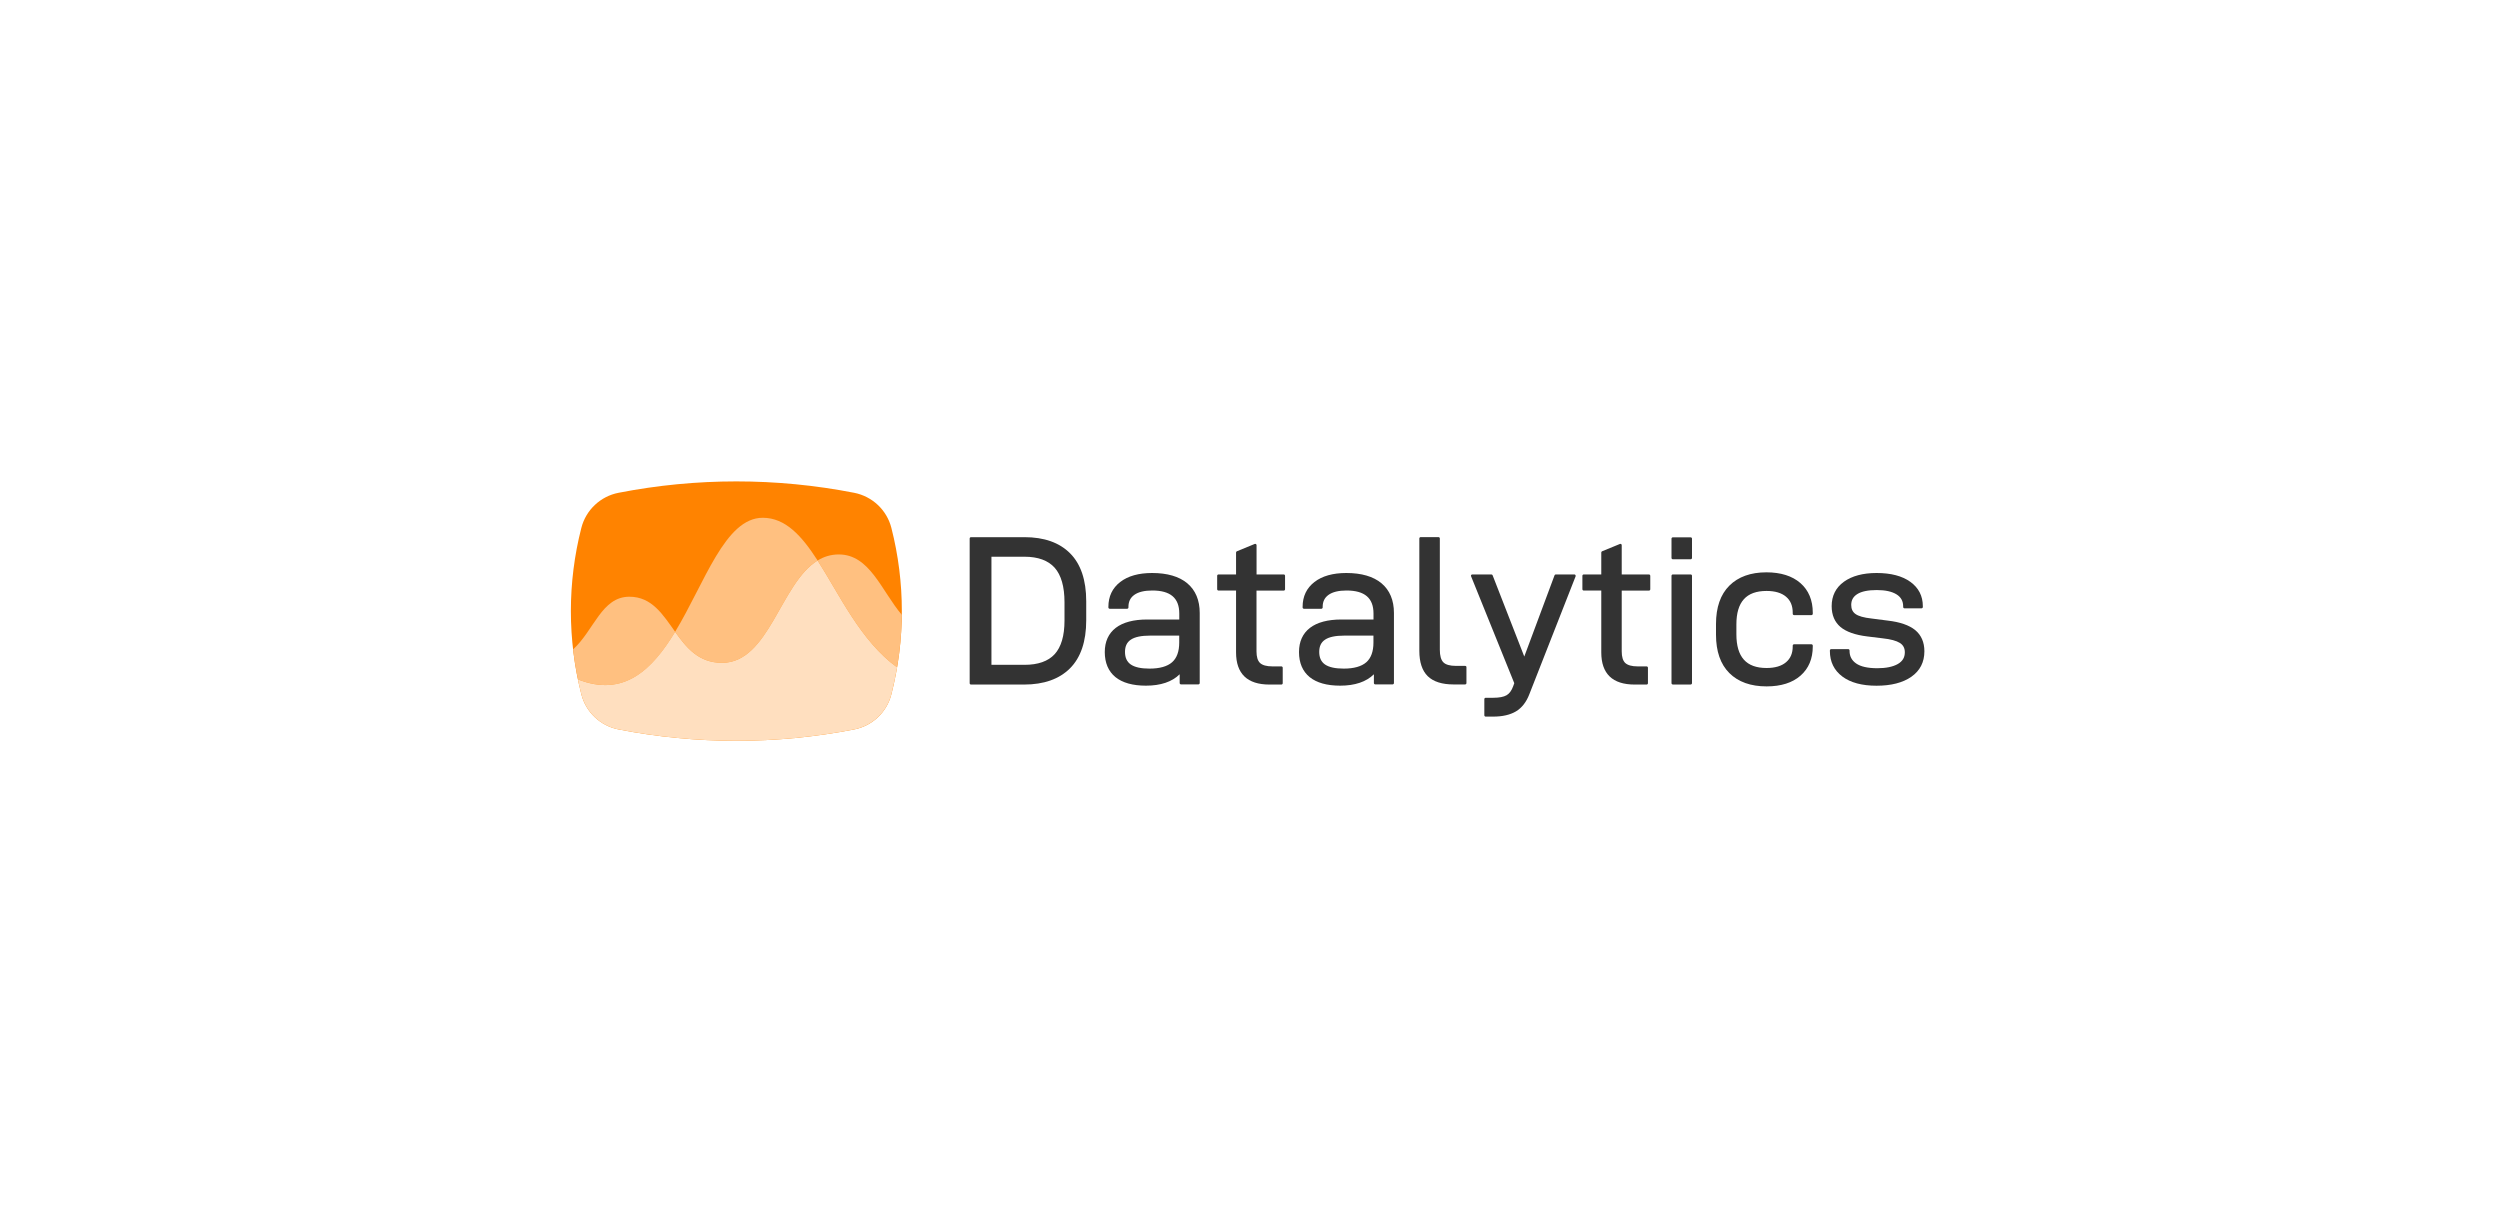
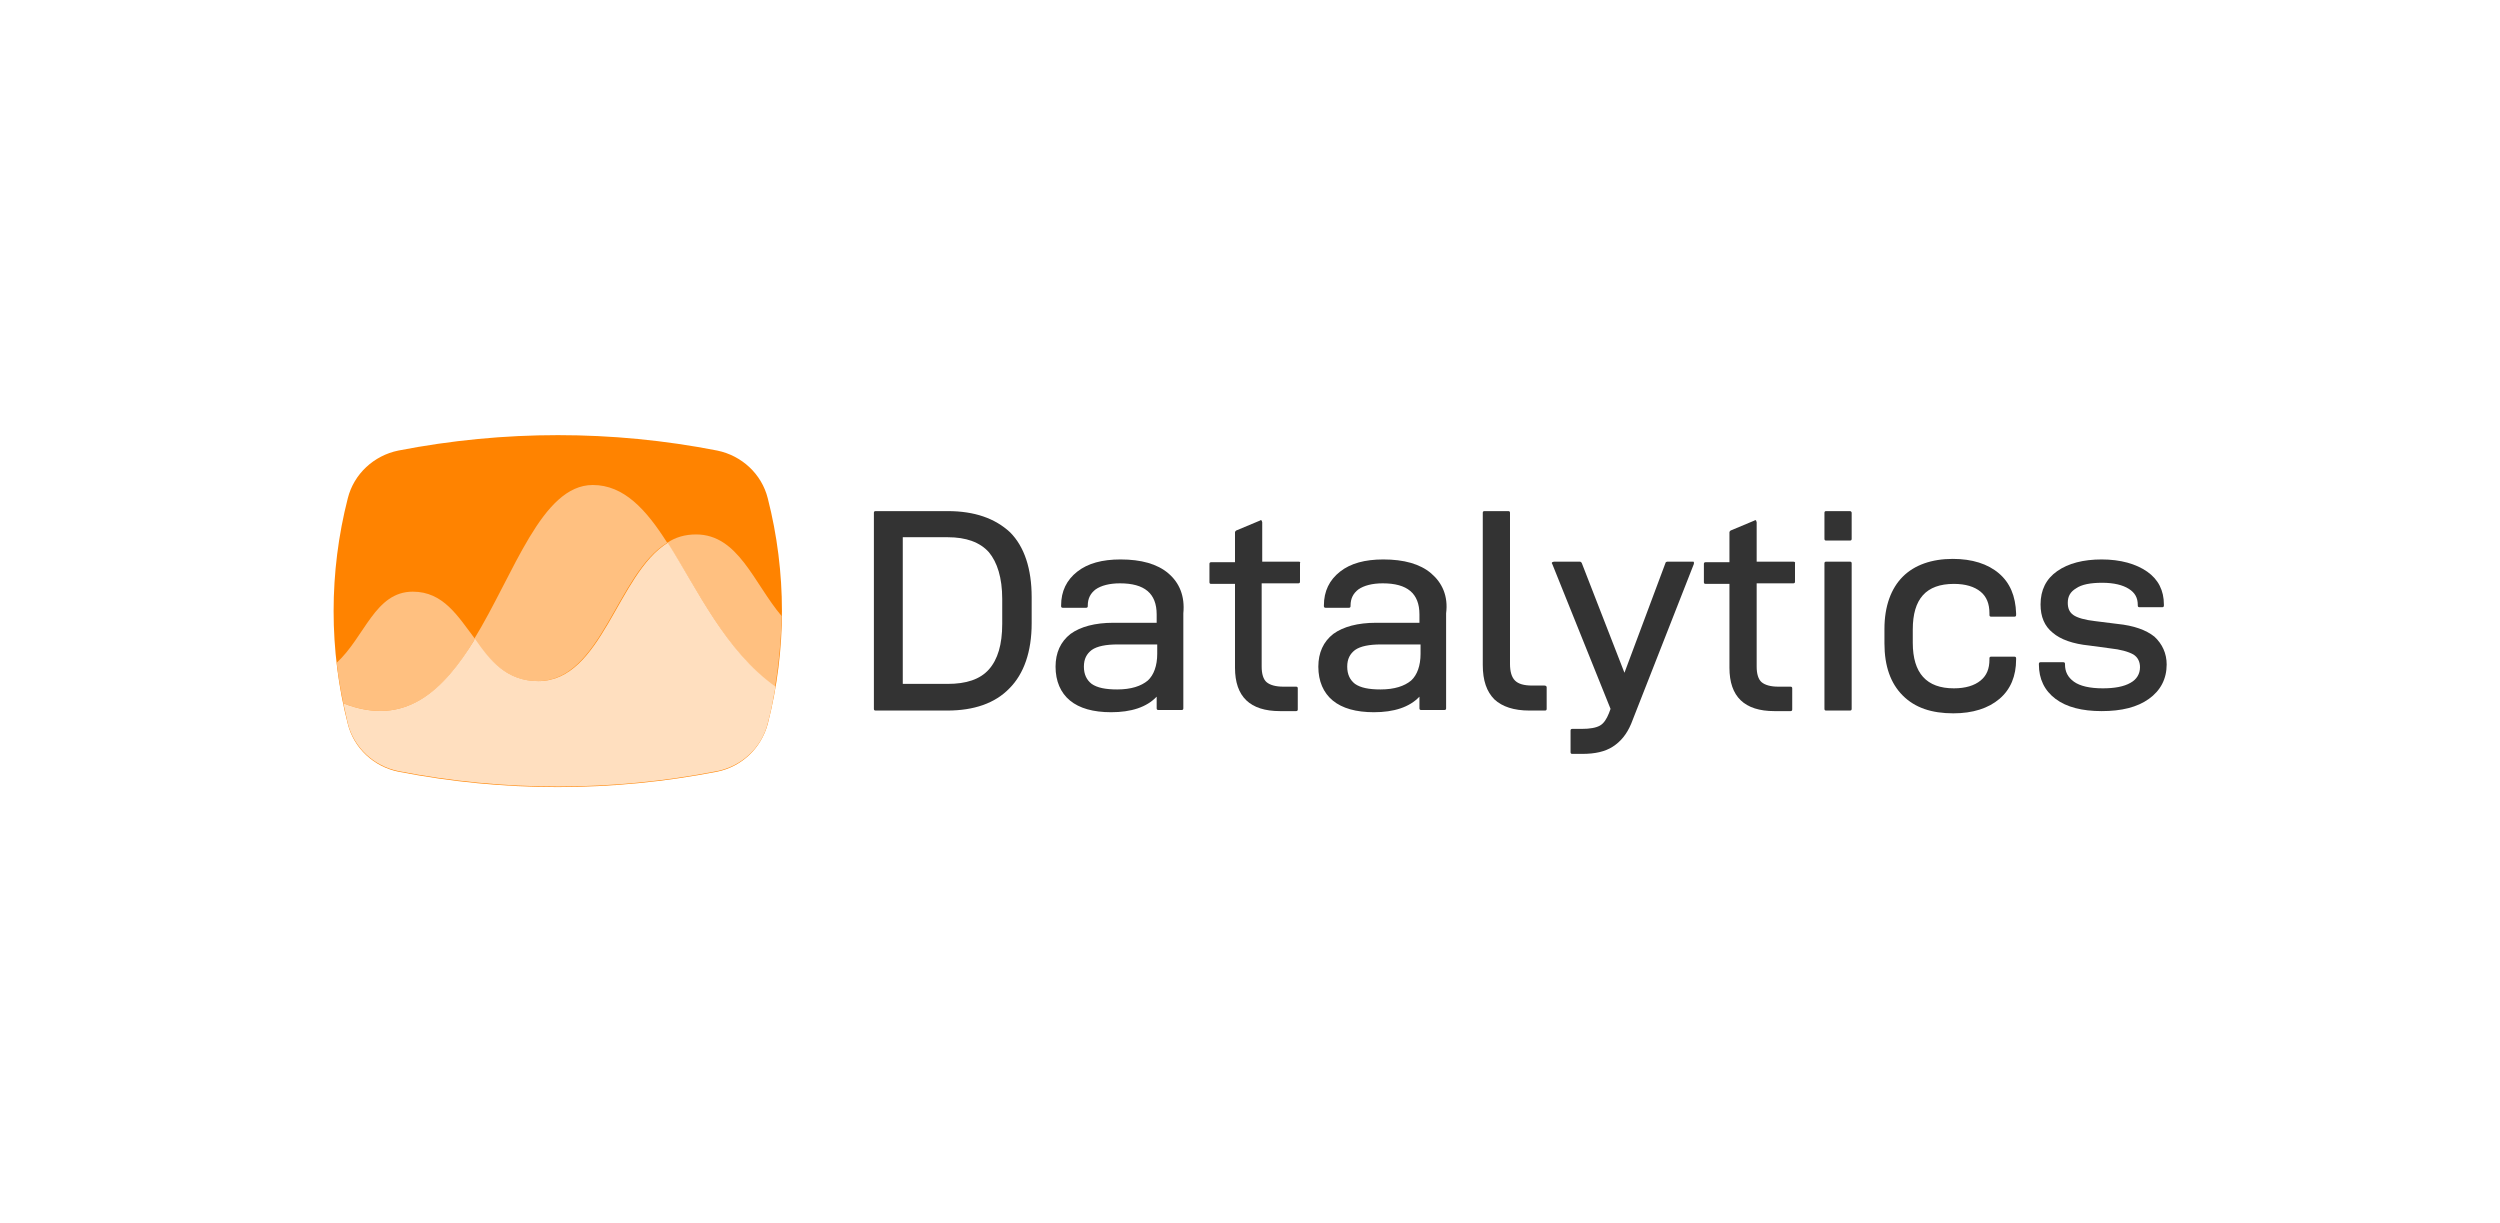
<svg xmlns="http://www.w3.org/2000/svg" version="1.1" id="Layer_1" x="0px" y="0px" viewBox="0 0 450 220" style="enable-background:new 0 0 450 220;" xml:space="preserve">
  <style type="text/css">
- 	.st0{fill:#FF8300;}
- 	.st1{fill:#FFC080;}
- 	.st2{fill:#FFDFBF;}
- 	.st3{fill:#333333;}
+ 	.st0{fill:none;}
+ 	.st1{fill:#FF8300;}
+ 	.st2{fill:#FFC080;}
+ 	.st3{fill:#FFDFBF;}
+ 	.st4{fill:#333333;}
</style>
+   <rect class="st0" width="450" height="220" />
  <g>
    <g>
-       <path class="st0" d="M153.74,131.3L153.74,131.3c-14,2.73-28.39,2.73-42.39,0l0,0c-3.27-0.64-5.89-3.1-6.71-6.33l0,0    c-2.51-9.82-2.51-20.12,0-29.94v0c0.82-3.23,3.44-5.7,6.71-6.33l0,0c14-2.73,28.39-2.73,42.39,0h0c3.27,0.64,5.89,3.1,6.71,6.33v0    c2.51,9.82,2.51,20.12,0,29.94l0,0C159.63,128.2,157.01,130.67,153.74,131.3z" />
-       <path class="st1" d="M161.48,120.13c0.53-3.13,0.81-6.29,0.85-9.45c-3.69-4.39-5.79-10.88-11.34-10.88c-1.44,0-2.7,0.4-3.82,1.09    C151.11,107.02,154.88,115.34,161.48,120.13z" />
-       <path class="st1" d="M113.29,107.41c-4.99,0-6.34,6.01-10.13,9.48c0.21,1.81,0.5,3.61,0.87,5.4c8.3,3.28,13.4-1.78,17.5-8.56    C119.32,110.64,117.35,107.41,113.29,107.41z" />
-       <path class="st1" d="M129.96,119.31c8.5,0,10.5-14.31,17.21-18.42c-2.84-4.41-5.76-7.69-9.88-7.69    c-6.79,0-10.43,11.72-15.77,20.53C123.55,116.57,125.76,119.31,129.96,119.31z" />
-       <path class="st2" d="M147.17,100.89c-6.71,4.11-8.72,18.42-17.21,18.42c-4.2,0-6.41-2.73-8.44-5.58    c-4.1,6.78-9.21,11.84-17.5,8.56c0.19,0.9,0.39,1.79,0.62,2.68l0,0c0.82,3.23,3.44,5.7,6.71,6.33l0,0c14,2.73,28.39,2.73,42.39,0    h0c3.27-0.64,5.89-3.1,6.71-6.33l0,0c0.41-1.6,0.75-3.22,1.03-4.84C154.88,115.34,151.11,107.02,147.17,100.89z" />
+       <path class="st1" d="M129.1,138.9L129.1,138.9c-19,3.7-38.5,3.7-57.4,0l0,0c-4.4-0.9-8-4.2-9.1-8.6l0,0c-3.4-13.3-3.4-27.3,0-40.6    l0,0c1.1-4.4,4.7-7.7,9.1-8.6l0,0c19-3.7,38.5-3.7,57.4,0l0,0c4.4,0.9,8,4.2,9.1,8.6l0,0c3.4,13.3,3.4,27.3,0,40.6l0,0    C137,134.7,133.5,138,129.1,138.9z" />
+       <path class="st2" d="M139.5,123.7c0.7-4.2,1.1-8.5,1.2-12.8c-5-5.9-7.8-14.7-15.4-14.7c-2,0-3.7,0.5-5.2,1.5    C125.5,106,130.6,117.2,139.5,123.7z" />
+       <path class="st2" d="M74.3,106.5c-6.8,0-8.6,8.1-13.7,12.8c0.3,2.5,0.7,4.9,1.2,7.3c11.2,4.4,18.2-2.4,23.7-11.6    C82.4,110.9,79.8,106.5,74.3,106.5z" />
+       <path class="st2" d="M96.8,122.6c11.5,0,14.2-19.4,23.3-24.9c-3.8-6-7.8-10.4-13.4-10.4c-9.2,0-14.1,15.9-21.4,27.8    C88.2,118.9,91.2,122.6,96.8,122.6z" />
+       <path class="st3" d="M120.2,97.7c-9.1,5.6-11.8,24.9-23.3,24.9c-5.7,0-8.7-3.7-11.4-7.6c-5.6,9.2-12.5,16-23.7,11.6    c0.3,1.2,0.5,2.4,0.8,3.6l0,0c1.1,4.4,4.7,7.7,9.1,8.6l0,0c19,3.7,38.5,3.7,57.4,0l0,0c4.4-0.9,8-4.2,9.1-8.6l0,0    c0.6-2.2,1-4.4,1.4-6.6C130.6,117.2,125.5,106,120.2,97.7z" />
    </g>
    <g>
-       <path class="st3" d="M184.41,96.69h-9.63c-0.13,0-0.24,0.11-0.24,0.24v26.05c0,0.13,0.11,0.24,0.24,0.24h9.55    c3.55,0,6.33-0.98,8.27-2.92c1.94-1.94,2.92-4.84,2.92-8.64v-3.44c0-3.8-0.98-6.7-2.9-8.62    C190.69,97.66,187.93,96.69,184.41,96.69z M191.61,108.4v3.32c0,2.72-0.6,4.75-1.77,6.03c-1.17,1.28-3,1.92-5.43,1.92h-5.95    v-19.46h5.95c2.43,0,4.26,0.67,5.43,1.98C191.01,103.51,191.61,105.6,191.61,108.4z" />
-       <path class="st3" d="M213.71,104.99c-1.47-1.23-3.61-1.85-6.34-1.85c-2.41,0-4.34,0.54-5.73,1.62c-1.41,1.09-2.13,2.59-2.13,4.47    v0.11c0,0.13,0.11,0.24,0.24,0.24h3.13c0.13,0,0.24-0.11,0.24-0.24v-0.11c0-0.93,0.34-1.64,1.05-2.15    c0.72-0.52,1.81-0.79,3.24-0.79c3.27,0,4.86,1.35,4.86,4.14v1.08h-5.77c-2.46,0-4.36,0.51-5.66,1.5    c-1.31,1.01-1.98,2.48-1.98,4.36c0,1.95,0.65,3.47,1.92,4.51c1.26,1.02,3.11,1.54,5.49,1.54c2.65,0,4.69-0.69,6.07-2.05v1.58    c0,0.13,0.11,0.24,0.24,0.24h3.13c0.13,0,0.24-0.11,0.24-0.24v-12.61C215.95,108.03,215.19,106.23,213.71,104.99z M212.26,114.41    v1.27c0,1.58-0.43,2.77-1.28,3.52c-0.86,0.76-2.23,1.15-4.07,1.15c-1.53,0-2.66-0.25-3.38-0.75c-0.69-0.49-1.03-1.22-1.03-2.26    c0-1.01,0.34-1.73,1.05-2.2c0.72-0.49,1.89-0.73,3.47-0.73H212.26z" />
-       <path class="st3" d="M231.08,103.4h-4.9v-5.27c0-0.08-0.04-0.15-0.11-0.2c-0.07-0.04-0.15-0.05-0.22-0.02l-3.21,1.32    c-0.09,0.04-0.15,0.12-0.15,0.22v3.95h-3.16c-0.13,0-0.24,0.11-0.24,0.24v2.42c0,0.13,0.11,0.24,0.24,0.24h3.16v11.13    c0,3.84,2.02,5.79,6.01,5.79h2.15c0.13,0,0.24-0.11,0.24-0.24v-2.79c0-0.13-0.11-0.24-0.24-0.24h-1.62    c-1.04,0-1.79-0.21-2.22-0.61c-0.43-0.4-0.64-1.11-0.64-2.09v-10.94h4.9c0.13,0,0.24-0.11,0.24-0.24v-2.42    C231.31,103.51,231.21,103.4,231.08,103.4z" />
-       <path class="st3" d="M248.67,104.99c-1.47-1.23-3.61-1.85-6.34-1.85c-2.41,0-4.34,0.54-5.73,1.62c-1.41,1.09-2.13,2.59-2.13,4.47    v0.11c0,0.13,0.11,0.24,0.24,0.24h3.13c0.13,0,0.24-0.11,0.24-0.24v-0.11c0-0.93,0.34-1.64,1.05-2.15    c0.72-0.52,1.81-0.79,3.24-0.79c3.27,0,4.86,1.35,4.86,4.14v1.08h-5.77c-2.46,0-4.36,0.51-5.66,1.5    c-1.31,1.01-1.98,2.48-1.98,4.36c0,1.95,0.65,3.47,1.92,4.51c1.26,1.02,3.11,1.54,5.49,1.54c2.65,0,4.69-0.69,6.07-2.05v1.58    c0,0.13,0.11,0.24,0.24,0.24h3.13c0.13,0,0.24-0.11,0.24-0.24v-12.61C250.91,108.03,250.15,106.23,248.67,104.99z M247.22,114.41    v1.27c0,1.58-0.43,2.77-1.28,3.52c-0.86,0.76-2.23,1.15-4.07,1.15c-1.53,0-2.66-0.25-3.38-0.75c-0.69-0.49-1.03-1.23-1.03-2.26    c0-1.01,0.34-1.73,1.05-2.2c0.72-0.49,1.89-0.73,3.47-0.73H247.22z" />
-       <path class="st3" d="M263.73,119.86h-1.66c-1.09,0-1.85-0.22-2.27-0.65c-0.42-0.43-0.63-1.19-0.63-2.25V96.92    c0-0.13-0.11-0.24-0.24-0.24h-3.21c-0.13,0-0.24,0.11-0.24,0.24v20.23c0,2.05,0.51,3.58,1.52,4.57c1.01,0.98,2.57,1.48,4.64,1.48    h2.08c0.13,0,0.24-0.11,0.24-0.24v-2.87C263.97,119.97,263.87,119.86,263.73,119.86z" />
-       <path class="st3" d="M283.4,103.4h-3.36c-0.1,0-0.19,0.06-0.22,0.15l-5.45,14.63l-5.7-14.63c-0.04-0.09-0.12-0.15-0.22-0.15h-3.44    c-0.08,0-0.15,0.04-0.2,0.1c-0.04,0.07-0.05,0.15-0.02,0.22l7.78,19.25l-0.2,0.56c-0.28,0.77-0.68,1.32-1.18,1.61    c-0.51,0.3-1.32,0.46-2.41,0.46h-1.36c-0.13,0-0.24,0.11-0.24,0.24v2.91c0,0.13,0.11,0.24,0.24,0.24h1.36    c1.67,0,3.05-0.32,4.09-0.94c1.05-0.63,1.86-1.66,2.4-3.06l8.34-21.25c0.03-0.07,0.02-0.16-0.03-0.22    C283.55,103.44,283.48,103.4,283.4,103.4z" />
-       <path class="st3" d="M296.81,103.4h-4.9v-5.27c0-0.08-0.04-0.15-0.1-0.2c-0.07-0.04-0.15-0.05-0.22-0.02l-3.21,1.32    c-0.09,0.04-0.15,0.12-0.15,0.22v3.95h-3.16c-0.13,0-0.24,0.11-0.24,0.24v2.42c0,0.13,0.11,0.24,0.24,0.24h3.16v11.13    c0,3.84,2.02,5.79,6.01,5.79h2.15c0.13,0,0.24-0.11,0.24-0.24v-2.79c0-0.13-0.11-0.24-0.24-0.24h-1.62    c-1.04,0-1.78-0.21-2.22-0.61c-0.43-0.4-0.64-1.11-0.64-2.09v-10.94h4.9c0.13,0,0.24-0.11,0.24-0.24v-2.42    C297.04,103.51,296.94,103.4,296.81,103.4z" />
-       <path class="st3" d="M304.32,96.72h-3.21c-0.13,0-0.24,0.11-0.24,0.24v3.47c0,0.13,0.11,0.24,0.24,0.24h3.21    c0.13,0,0.24-0.11,0.24-0.24v-3.47C304.56,96.83,304.45,96.72,304.32,96.72z" />
-       <path class="st3" d="M304.32,103.4h-3.21c-0.13,0-0.24,0.11-0.24,0.24v19.33c0,0.13,0.11,0.24,0.24,0.24h3.21    c0.13,0,0.24-0.11,0.24-0.24v-19.33C304.56,103.51,304.45,103.4,304.32,103.4z" />
-       <path class="st3" d="M324.07,104.95c-1.47-1.28-3.53-1.93-6.12-1.93c-2.82,0-5.06,0.8-6.66,2.39c-1.6,1.59-2.41,3.91-2.41,6.91    v1.93c0,3,0.81,5.32,2.41,6.91c1.6,1.59,3.85,2.39,6.7,2.39c2.59,0,4.64-0.65,6.1-1.93c1.47-1.29,2.21-3.05,2.21-5.26v-0.15    c0-0.13-0.11-0.24-0.24-0.24h-3.13c-0.13,0-0.24,0.11-0.24,0.24v0.15c0,1.22-0.39,2.15-1.2,2.84c-0.81,0.69-1.99,1.04-3.51,1.04    c-3.65,0-5.43-1.98-5.43-6.07v-1.77c0-4.06,1.77-6.03,5.43-6.03c1.52,0,2.7,0.35,3.51,1.04c0.81,0.69,1.2,1.63,1.2,2.88v0.19    c0,0.13,0.11,0.24,0.24,0.24h3.13c0.13,0,0.24-0.11,0.24-0.24v-0.19C326.3,108.04,325.55,106.24,324.07,104.95z" />
-       <path class="st3" d="M344.74,113.42c-1.08-0.88-2.74-1.46-4.93-1.71l-2.95-0.38c-1.36-0.15-2.33-0.42-2.87-0.81    c-0.52-0.37-0.77-0.91-0.77-1.64c0-0.85,0.36-1.49,1.1-1.95c0.76-0.48,1.94-0.72,3.5-0.72c1.53,0,2.73,0.26,3.56,0.78    c0.8,0.5,1.19,1.21,1.19,2.16v0.11c0,0.13,0.11,0.24,0.24,0.24h3.06c0.13,0,0.24-0.11,0.24-0.24v-0.15c0-1.83-0.76-3.31-2.25-4.38    c-1.47-1.06-3.51-1.59-6.07-1.59c-2.46,0-4.43,0.53-5.88,1.57c-1.47,1.06-2.21,2.54-2.21,4.4c0,1.6,0.54,2.86,1.59,3.75    c1.04,0.87,2.67,1.44,4.84,1.7l2.76,0.34c1.42,0.15,2.45,0.43,3.09,0.83c0.6,0.38,0.89,0.94,0.89,1.69c0,0.92-0.41,1.61-1.26,2.1    c-0.88,0.5-2.11,0.76-3.68,0.76c-1.73,0-3.02-0.29-3.83-0.86c-0.8-0.56-1.18-1.3-1.18-2.26v-0.08c0-0.13-0.11-0.24-0.24-0.24    h-3.06c-0.13,0-0.24,0.11-0.24,0.24v0.11c0,1.93,0.76,3.48,2.25,4.59c1.47,1.1,3.54,1.65,6.14,1.65c2.63,0,4.74-0.54,6.27-1.61    c1.56-1.09,2.35-2.63,2.35-4.59C346.39,115.61,345.83,114.32,344.74,113.42z" />
+       <path class="st4" d="M170.6,92h-13c-0.2,0-0.3,0.1-0.3,0.3v35.3c0,0.2,0.1,0.3,0.3,0.3h12.9c4.8,0,8.6-1.3,11.2-4    c2.6-2.6,4-6.6,4-11.7v-4.7c0-5.1-1.3-9.1-3.9-11.7C179.1,93.3,175.4,92,170.6,92z M180.4,107.8v4.5c0,3.7-0.8,6.4-2.4,8.2    s-4.1,2.6-7.4,2.6h-8.1V96.7h8.1c3.3,0,5.8,0.9,7.4,2.7C179.5,101.2,180.4,104,180.4,107.8z" />
+       <path class="st4" d="M210.3,103.2c-2-1.7-4.9-2.5-8.6-2.5c-3.3,0-5.9,0.7-7.8,2.2c-1.9,1.5-2.9,3.5-2.9,6.1v0.1    c0,0.2,0.1,0.3,0.3,0.3h4.2c0.2,0,0.3-0.1,0.3-0.3V109c0-1.3,0.5-2.2,1.4-2.9c1-0.7,2.5-1.1,4.4-1.1c4.4,0,6.6,1.8,6.6,5.6v1.5    h-7.8c-3.3,0-5.9,0.7-7.7,2c-1.8,1.4-2.7,3.4-2.7,5.9c0,2.6,0.9,4.7,2.6,6.1c1.7,1.4,4.2,2.1,7.4,2.1c3.6,0,6.4-0.9,8.2-2.8v2.1    c0,0.2,0.1,0.3,0.3,0.3h4.2c0.2,0,0.3-0.1,0.3-0.3v-17.1C213.3,107.3,212.3,104.9,210.3,103.2z M208.3,116v1.7    c0,2.1-0.6,3.8-1.7,4.8c-1.2,1-3,1.6-5.5,1.6c-2.1,0-3.6-0.3-4.6-1c-0.9-0.7-1.4-1.7-1.4-3.1c0-1.4,0.5-2.3,1.4-3    c1-0.7,2.6-1,4.7-1C201.2,116,208.3,116,208.3,116z" />
+       <path class="st4" d="M233.8,101.1h-6.6v-7.1c0-0.1-0.1-0.2-0.1-0.3c-0.1-0.1-0.2-0.1-0.3,0l-4.3,1.8c-0.1,0.1-0.2,0.2-0.2,0.3v5.4    h-4.3c-0.2,0-0.3,0.1-0.3,0.3v3.3c0,0.2,0.1,0.3,0.3,0.3h4.3v15.1c0,5.2,2.7,7.8,8.1,7.8h2.9c0.2,0,0.3-0.1,0.3-0.3v-3.8    c0-0.2-0.1-0.3-0.3-0.3H231c-1.4,0-2.4-0.3-3-0.8c-0.6-0.5-0.9-1.5-0.9-2.8V105h6.6c0.2,0,0.3-0.1,0.3-0.3v-3.3    C234.1,101.2,234,101.1,233.8,101.1z" />
+       <path class="st4" d="M257.6,103.2c-2-1.7-4.9-2.5-8.6-2.5c-3.3,0-5.9,0.7-7.8,2.2c-1.9,1.5-2.9,3.5-2.9,6.1v0.1    c0,0.2,0.1,0.3,0.3,0.3h4.2c0.2,0,0.3-0.1,0.3-0.3V109c0-1.3,0.5-2.2,1.4-2.9c1-0.7,2.5-1.1,4.4-1.1c4.4,0,6.6,1.8,6.6,5.6v1.5    h-7.8c-3.3,0-5.9,0.7-7.7,2c-1.8,1.4-2.7,3.4-2.7,5.9c0,2.6,0.9,4.7,2.6,6.1c1.7,1.4,4.2,2.1,7.4,2.1c3.6,0,6.4-0.9,8.2-2.8v2.1    c0,0.2,0.1,0.3,0.3,0.3h4.2c0.2,0,0.3-0.1,0.3-0.3v-17.1C260.7,107.3,259.6,104.9,257.6,103.2z M255.7,116v1.7    c0,2.1-0.6,3.8-1.7,4.8c-1.2,1-3,1.6-5.5,1.6c-2.1,0-3.6-0.3-4.6-1c-0.9-0.7-1.4-1.7-1.4-3.1c0-1.4,0.5-2.3,1.4-3    c1-0.7,2.6-1,4.7-1C248.6,116,255.7,116,255.7,116z" />
+       <path class="st4" d="M278,123.4h-2.2c-1.5,0-2.5-0.3-3.1-0.9c-0.6-0.6-0.9-1.6-0.9-3V92.3c0-0.2-0.1-0.3-0.3-0.3h-4.3    c-0.2,0-0.3,0.1-0.3,0.3v27.4c0,2.8,0.7,4.8,2.1,6.2c1.4,1.3,3.5,2,6.3,2h2.8c0.2,0,0.3-0.1,0.3-0.3v-3.9    C278.4,123.5,278.2,123.4,278,123.4z" />
+       <path class="st4" d="M304.7,101.1h-4.6c-0.1,0-0.3,0.1-0.3,0.2l-7.4,19.8l-7.7-19.8c-0.1-0.1-0.2-0.2-0.3-0.2h-4.7    c-0.1,0-0.2,0.1-0.3,0.1c-0.1,0.1-0.1,0.2,0,0.3l10.5,26.1l-0.3,0.8c-0.4,1-0.9,1.8-1.6,2.2c-0.7,0.4-1.8,0.6-3.3,0.6H283    c-0.2,0-0.3,0.1-0.3,0.3v3.9c0,0.2,0.1,0.3,0.3,0.3h1.8c2.3,0,4.1-0.4,5.5-1.3c1.4-0.9,2.5-2.2,3.3-4.1l11.3-28.8    c0-0.1,0-0.2,0-0.3C304.9,101.1,304.8,101.1,304.7,101.1z" />
+       <path class="st4" d="M322.8,101.1h-6.6v-7.1c0-0.1-0.1-0.2-0.1-0.3c-0.1-0.1-0.2-0.1-0.3,0l-4.3,1.8c-0.1,0.1-0.2,0.2-0.2,0.3v5.4    h-4.3c-0.2,0-0.3,0.1-0.3,0.3v3.3c0,0.2,0.1,0.3,0.3,0.3h4.3v15.1c0,5.2,2.7,7.8,8.1,7.8h2.9c0.2,0,0.3-0.1,0.3-0.3v-3.8    c0-0.2-0.1-0.3-0.3-0.3h-2.2c-1.4,0-2.4-0.3-3-0.8c-0.6-0.5-0.9-1.5-0.9-2.8V105h6.6c0.2,0,0.3-0.1,0.3-0.3v-3.3    C323.2,101.2,323,101.1,322.8,101.1z" />
+       <path class="st4" d="M333,92h-4.3c-0.2,0-0.3,0.1-0.3,0.3V97c0,0.2,0.1,0.3,0.3,0.3h4.3c0.2,0,0.3-0.1,0.3-0.3v-4.7    C333.3,92.2,333.2,92,333,92z" />
+       <path class="st4" d="M333,101.1h-4.3c-0.2,0-0.3,0.1-0.3,0.3v26.2c0,0.2,0.1,0.3,0.3,0.3h4.3c0.2,0,0.3-0.1,0.3-0.3v-26.2    C333.3,101.2,333.2,101.1,333,101.1z" />
+       <path class="st4" d="M359.8,103.2c-2-1.7-4.8-2.6-8.3-2.6c-3.8,0-6.9,1.1-9,3.2s-3.3,5.3-3.3,9.4v2.6c0,4.1,1.1,7.2,3.3,9.4    s5.2,3.2,9.1,3.2c3.5,0,6.3-0.9,8.3-2.6c2-1.7,3-4.1,3-7.1v-0.2c0-0.2-0.1-0.3-0.3-0.3h-4.2c-0.2,0-0.3,0.1-0.3,0.3v0.2    c0,1.7-0.5,2.9-1.6,3.8s-2.7,1.4-4.8,1.4c-4.9,0-7.4-2.7-7.4-8.2v-2.4c0-5.5,2.4-8.2,7.4-8.2c2.1,0,3.7,0.5,4.8,1.4    s1.6,2.2,1.6,3.9v0.3c0,0.2,0.1,0.3,0.3,0.3h4.2c0.2,0,0.3-0.1,0.3-0.3v-0.3C362.8,107.3,361.8,104.9,359.8,103.2z" />
+       <path class="st4" d="M387.8,114.6c-1.5-1.2-3.7-2-6.7-2.3l-4-0.5c-1.8-0.2-3.2-0.6-3.9-1.1c-0.7-0.5-1-1.2-1-2.2    c0-1.2,0.5-2,1.5-2.6c1-0.7,2.6-1,4.7-1c2.1,0,3.7,0.4,4.8,1.1c1.1,0.7,1.6,1.6,1.6,2.9v0.1c0,0.2,0.1,0.3,0.3,0.3h4.1    c0.2,0,0.3-0.1,0.3-0.3v-0.2c0-2.5-1-4.5-3-5.9c-2-1.4-4.8-2.2-8.2-2.2c-3.3,0-6,0.7-8,2.1c-2,1.4-3,3.4-3,6    c0,2.2,0.7,3.9,2.2,5.1c1.4,1.2,3.6,2,6.6,2.3l3.7,0.5c1.9,0.2,3.3,0.6,4.2,1.1c0.8,0.5,1.2,1.3,1.2,2.3c0,1.2-0.6,2.2-1.7,2.8    c-1.2,0.7-2.9,1-5,1c-2.3,0-4.1-0.4-5.2-1.2c-1.1-0.8-1.6-1.8-1.6-3.1v-0.1c0-0.2-0.1-0.3-0.3-0.3h-4.1c-0.2,0-0.3,0.1-0.3,0.3    v0.1c0,2.6,1,4.7,3,6.2c2,1.5,4.8,2.2,8.3,2.2c3.6,0,6.4-0.7,8.5-2.2c2.1-1.5,3.2-3.6,3.2-6.2C390,117.6,389.2,115.9,387.8,114.6z    " />
    </g>
  </g>
</svg>
